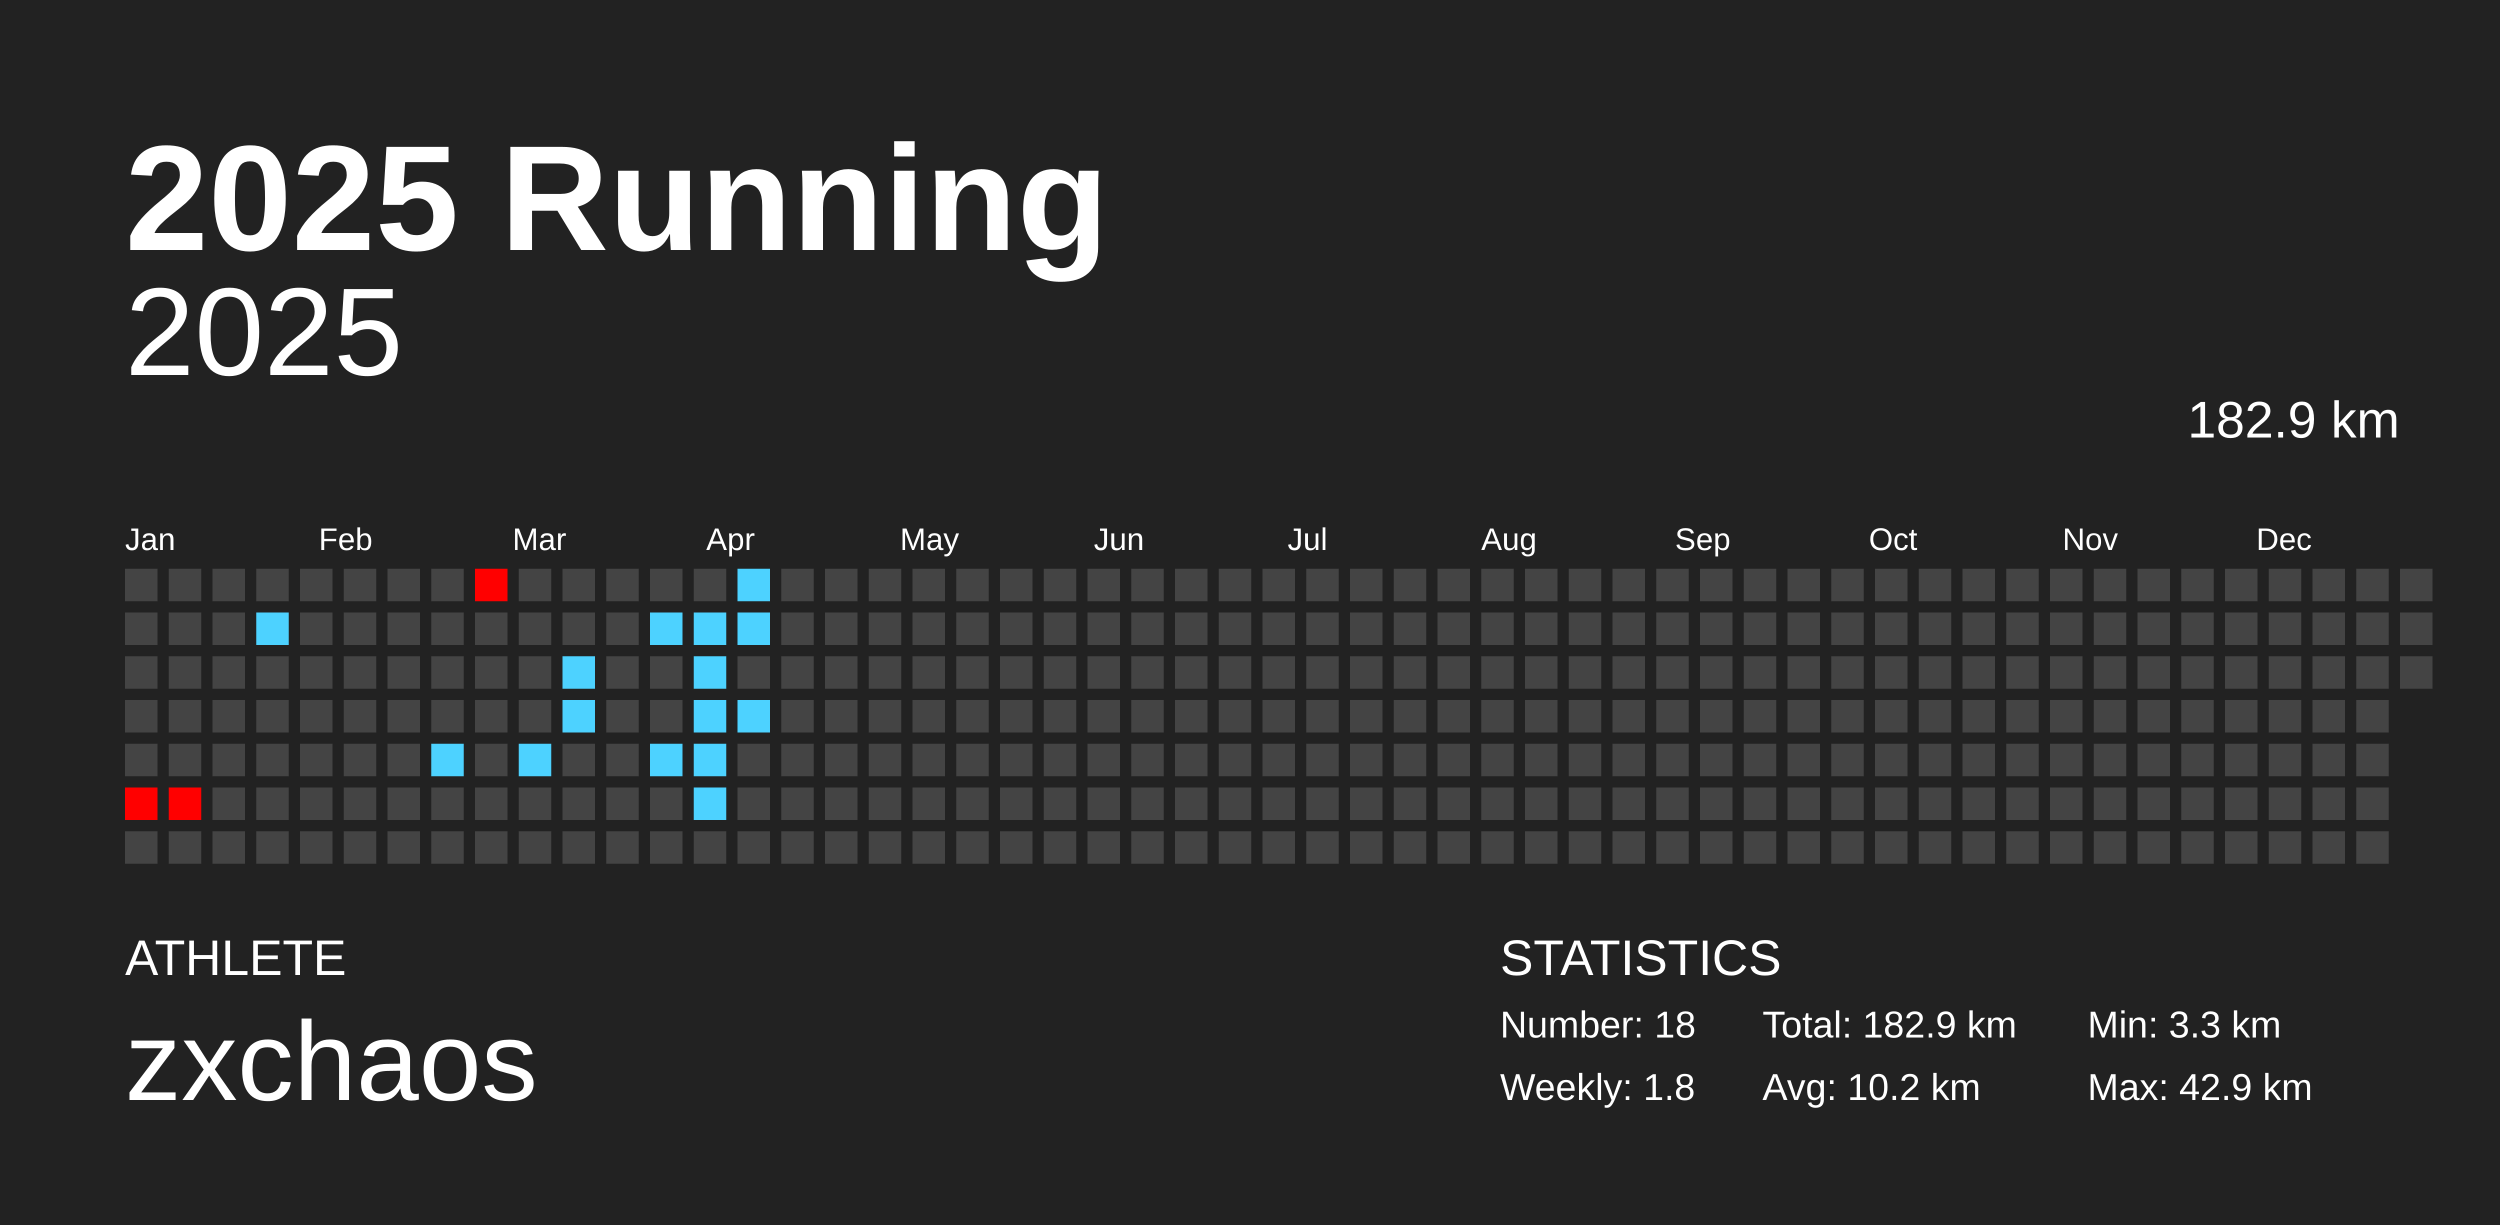
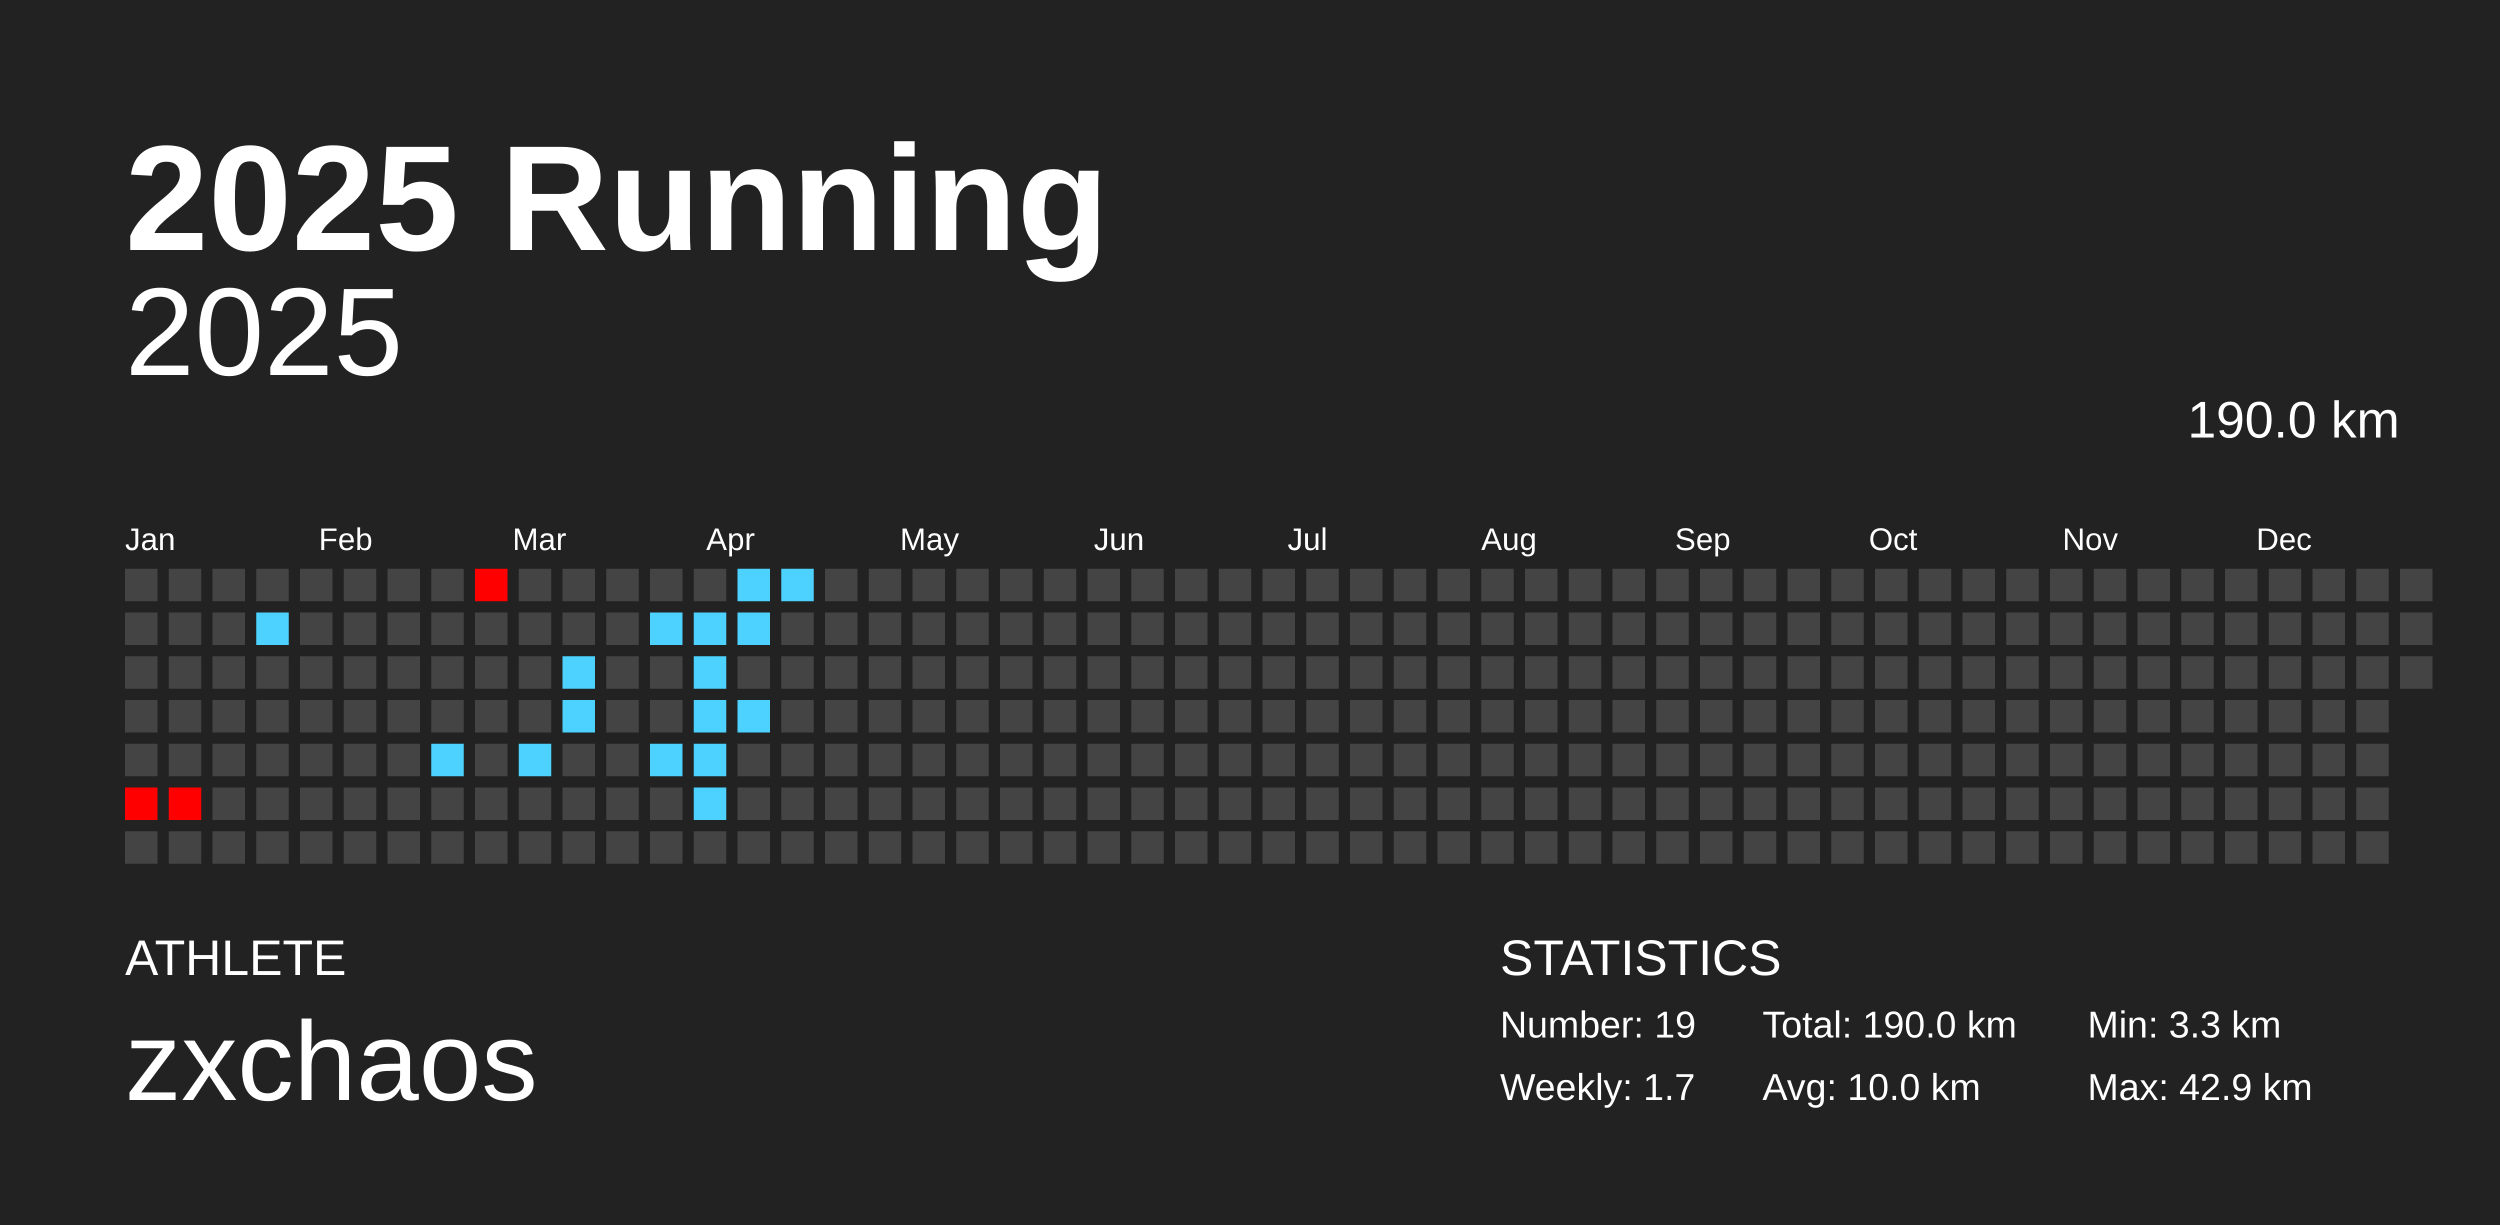
<svg xmlns="http://www.w3.org/2000/svg" baseProfile="full" height="98mm" version="1.1" viewBox="0,0,200,98" width="200mm">
  <defs />
  <rect fill="#222222" height="98" width="200" x="0" y="0" />
  <text fill="#FFFFFF" style="font-size:12px; font-family:Arial; font-weight:bold;" x="10" y="20">2025 Running</text>
  <text fill="#FFFFFF" style="font-size:4px; font-family:Arial" x="10" y="78">ATHLETE</text>
  <text fill="#FFFFFF" style="font-size:9px; font-family:Arial" x="10" y="88">zxchaos</text>
  <text fill="#FFFFFF" style="font-size:4px; font-family:Arial" x="120" y="78">STATISTICS</text>
-   <text fill="#FFFFFF" style="font-size:3px; font-family:Arial" x="120" y="83">Number: 18</text>
-   <text fill="#FFFFFF" style="font-size:3px; font-family:Arial" x="120" y="88">Weekly: 1.8</text>
-   <text fill="#FFFFFF" style="font-size:3px; font-family:Arial" x="141" y="83">Total: 182.9 km</text>
-   <text fill="#FFFFFF" style="font-size:3px; font-family:Arial" x="141" y="88">Avg: 10.2 km</text>
+   <text fill="#FFFFFF" style="font-size:3px; font-family:Arial" x="120" y="83">Number: 19</text>
+   <text fill="#FFFFFF" style="font-size:3px; font-family:Arial" x="120" y="88">Weekly: 1.7</text>
+   <text fill="#FFFFFF" style="font-size:3px; font-family:Arial" x="141" y="83">Total: 190.0 km</text>
+   <text fill="#FFFFFF" style="font-size:3px; font-family:Arial" x="141" y="88">Avg: 10.0 km</text>
  <text fill="#FFFFFF" style="font-size:3px; font-family:Arial" x="167" y="83">Min: 3.3 km</text>
  <text fill="#FFFFFF" style="font-size:3px; font-family:Arial" x="167" y="88">Max: 42.9 km</text>
  <text alignment-baseline="hanging" fill="#FFFFFF" style="font-size:10.0px; font-family:Arial;" x="10" y="30">2025</text>
-   <text alignment-baseline="hanging" fill="#FFFFFF" style="font-size:4.125px; font-family:Arial;" x="175" y="35">182.9 km</text>
+   <text alignment-baseline="hanging" fill="#FFFFFF" style="font-size:4.125px; font-family:Arial;" x="175" y="35">190.0 km</text>
  <text fill="#FFFFFF" style="font-size:2.5px; font-family:Arial" x="10.0" y="44">Jan</text>
  <text fill="#FFFFFF" style="font-size:2.5px; font-family:Arial" x="25.5" y="44">Feb</text>
  <text fill="#FFFFFF" style="font-size:2.5px; font-family:Arial" x="41.0" y="44">Mar</text>
  <text fill="#FFFFFF" style="font-size:2.5px; font-family:Arial" x="56.5" y="44">Apr</text>
  <text fill="#FFFFFF" style="font-size:2.5px; font-family:Arial" x="72.0" y="44">May</text>
  <text fill="#FFFFFF" style="font-size:2.5px; font-family:Arial" x="87.5" y="44">Jun</text>
  <text fill="#FFFFFF" style="font-size:2.5px; font-family:Arial" x="103.0" y="44">Jul</text>
  <text fill="#FFFFFF" style="font-size:2.5px; font-family:Arial" x="118.5" y="44">Aug</text>
  <text fill="#FFFFFF" style="font-size:2.5px; font-family:Arial" x="134.0" y="44">Sep</text>
  <text fill="#FFFFFF" style="font-size:2.5px; font-family:Arial" x="149.5" y="44">Oct</text>
  <text fill="#FFFFFF" style="font-size:2.5px; font-family:Arial" x="165.0" y="44">Nov</text>
  <text fill="#FFFFFF" style="font-size:2.5px; font-family:Arial" x="180.5" y="44">Dec</text>
  <rect fill="#444444" height="2.6" width="2.6" x="10.0" y="45.5" />
  <rect fill="#444444" height="2.6" width="2.6" x="10.0" y="49.0" />
  <rect fill="#444444" height="2.6" width="2.6" x="10.0" y="52.5" />
  <rect fill="#444444" height="2.6" width="2.6" x="10.0" y="56.0" />
  <rect fill="#444444" height="2.6" width="2.6" x="10.0" y="59.5" />
  <rect fill="red" height="2.6" width="2.6" x="10.0" y="63.0" />
  <rect fill="#444444" height="2.6" width="2.6" x="10.0" y="66.5" />
  <rect fill="#444444" height="2.6" width="2.6" x="13.5" y="45.5" />
  <rect fill="#444444" height="2.6" width="2.6" x="13.5" y="49.0" />
  <rect fill="#444444" height="2.6" width="2.6" x="13.5" y="52.5" />
  <rect fill="#444444" height="2.6" width="2.6" x="13.5" y="56.0" />
  <rect fill="#444444" height="2.6" width="2.6" x="13.5" y="59.5" />
  <rect fill="red" height="2.6" width="2.6" x="13.5" y="63.0" />
  <rect fill="#444444" height="2.6" width="2.6" x="13.5" y="66.5" />
  <rect fill="#444444" height="2.6" width="2.6" x="17.0" y="45.5" />
  <rect fill="#444444" height="2.6" width="2.6" x="17.0" y="49.0" />
  <rect fill="#444444" height="2.6" width="2.6" x="17.0" y="52.5" />
  <rect fill="#444444" height="2.6" width="2.6" x="17.0" y="56.0" />
  <rect fill="#444444" height="2.6" width="2.6" x="17.0" y="59.5" />
  <rect fill="#444444" height="2.6" width="2.6" x="17.0" y="63.0" />
  <rect fill="#444444" height="2.6" width="2.6" x="17.0" y="66.5" />
  <rect fill="#444444" height="2.6" width="2.6" x="20.5" y="45.5" />
  <rect fill="#4dd2ff" height="2.6" width="2.6" x="20.5" y="49.0" />
  <rect fill="#444444" height="2.6" width="2.6" x="20.5" y="52.5" />
  <rect fill="#444444" height="2.6" width="2.6" x="20.5" y="56.0" />
  <rect fill="#444444" height="2.6" width="2.6" x="20.5" y="59.5" />
  <rect fill="#444444" height="2.6" width="2.6" x="20.5" y="63.0" />
  <rect fill="#444444" height="2.6" width="2.6" x="20.5" y="66.5" />
  <rect fill="#444444" height="2.6" width="2.6" x="24.0" y="45.5" />
  <rect fill="#444444" height="2.6" width="2.6" x="24.0" y="49.0" />
  <rect fill="#444444" height="2.6" width="2.6" x="24.0" y="52.5" />
  <rect fill="#444444" height="2.6" width="2.6" x="24.0" y="56.0" />
  <rect fill="#444444" height="2.6" width="2.6" x="24.0" y="59.5" />
  <rect fill="#444444" height="2.6" width="2.6" x="24.0" y="63.0" />
  <rect fill="#444444" height="2.6" width="2.6" x="24.0" y="66.5" />
  <rect fill="#444444" height="2.6" width="2.6" x="27.5" y="45.5" />
  <rect fill="#444444" height="2.6" width="2.6" x="27.5" y="49.0" />
  <rect fill="#444444" height="2.6" width="2.6" x="27.5" y="52.5" />
  <rect fill="#444444" height="2.6" width="2.6" x="27.5" y="56.0" />
  <rect fill="#444444" height="2.6" width="2.6" x="27.5" y="59.5" />
  <rect fill="#444444" height="2.6" width="2.6" x="27.5" y="63.0" />
  <rect fill="#444444" height="2.6" width="2.6" x="27.5" y="66.5" />
  <rect fill="#444444" height="2.6" width="2.6" x="31.0" y="45.5" />
  <rect fill="#444444" height="2.6" width="2.6" x="31.0" y="49.0" />
  <rect fill="#444444" height="2.6" width="2.6" x="31.0" y="52.5" />
  <rect fill="#444444" height="2.6" width="2.6" x="31.0" y="56.0" />
  <rect fill="#444444" height="2.6" width="2.6" x="31.0" y="59.5" />
  <rect fill="#444444" height="2.6" width="2.6" x="31.0" y="63.0" />
  <rect fill="#444444" height="2.6" width="2.6" x="31.0" y="66.5" />
  <rect fill="#444444" height="2.6" width="2.6" x="34.5" y="45.5" />
  <rect fill="#444444" height="2.6" width="2.6" x="34.5" y="49.0" />
  <rect fill="#444444" height="2.6" width="2.6" x="34.5" y="52.5" />
  <rect fill="#444444" height="2.6" width="2.6" x="34.5" y="56.0" />
  <rect fill="#4dd2ff" height="2.6" width="2.6" x="34.5" y="59.5" />
  <rect fill="#444444" height="2.6" width="2.6" x="34.5" y="63.0" />
  <rect fill="#444444" height="2.6" width="2.6" x="34.5" y="66.5" />
  <rect fill="red" height="2.6" width="2.6" x="38.0" y="45.5" />
  <rect fill="#444444" height="2.6" width="2.6" x="38.0" y="49.0" />
  <rect fill="#444444" height="2.6" width="2.6" x="38.0" y="52.5" />
  <rect fill="#444444" height="2.6" width="2.6" x="38.0" y="56.0" />
  <rect fill="#444444" height="2.6" width="2.6" x="38.0" y="59.5" />
  <rect fill="#444444" height="2.6" width="2.6" x="38.0" y="63.0" />
  <rect fill="#444444" height="2.6" width="2.6" x="38.0" y="66.5" />
  <rect fill="#444444" height="2.6" width="2.6" x="41.5" y="45.5" />
  <rect fill="#444444" height="2.6" width="2.6" x="41.5" y="49.0" />
  <rect fill="#444444" height="2.6" width="2.6" x="41.5" y="52.5" />
  <rect fill="#444444" height="2.6" width="2.6" x="41.5" y="56.0" />
  <rect fill="#4dd2ff" height="2.6" width="2.6" x="41.5" y="59.5" />
  <rect fill="#444444" height="2.6" width="2.6" x="41.5" y="63.0" />
  <rect fill="#444444" height="2.6" width="2.6" x="41.5" y="66.5" />
  <rect fill="#444444" height="2.6" width="2.6" x="45.0" y="45.5" />
  <rect fill="#444444" height="2.6" width="2.6" x="45.0" y="49.0" />
  <rect fill="#4dd2ff" height="2.6" width="2.6" x="45.0" y="52.5" />
  <rect fill="#4dd2ff" height="2.6" width="2.6" x="45.0" y="56.0" />
  <rect fill="#444444" height="2.6" width="2.6" x="45.0" y="59.5" />
  <rect fill="#444444" height="2.6" width="2.6" x="45.0" y="63.0" />
  <rect fill="#444444" height="2.6" width="2.6" x="45.0" y="66.5" />
  <rect fill="#444444" height="2.6" width="2.6" x="48.5" y="45.5" />
  <rect fill="#444444" height="2.6" width="2.6" x="48.5" y="49.0" />
  <rect fill="#444444" height="2.6" width="2.6" x="48.5" y="52.5" />
  <rect fill="#444444" height="2.6" width="2.6" x="48.5" y="56.0" />
  <rect fill="#444444" height="2.6" width="2.6" x="48.5" y="59.5" />
  <rect fill="#444444" height="2.6" width="2.6" x="48.5" y="63.0" />
  <rect fill="#444444" height="2.6" width="2.6" x="48.5" y="66.5" />
  <rect fill="#444444" height="2.6" width="2.6" x="52.0" y="45.5" />
  <rect fill="#4dd2ff" height="2.6" width="2.6" x="52.0" y="49.0" />
  <rect fill="#444444" height="2.6" width="2.6" x="52.0" y="52.5" />
  <rect fill="#444444" height="2.6" width="2.6" x="52.0" y="56.0" />
  <rect fill="#4dd2ff" height="2.6" width="2.6" x="52.0" y="59.5" />
  <rect fill="#444444" height="2.6" width="2.6" x="52.0" y="63.0" />
  <rect fill="#444444" height="2.6" width="2.6" x="52.0" y="66.5" />
  <rect fill="#444444" height="2.6" width="2.6" x="55.5" y="45.5" />
  <rect fill="#4dd2ff" height="2.6" width="2.6" x="55.5" y="49.0" />
  <rect fill="#4dd2ff" height="2.6" width="2.6" x="55.5" y="52.5" />
  <rect fill="#4dd2ff" height="2.6" width="2.6" x="55.5" y="56.0" />
  <rect fill="#4dd2ff" height="2.6" width="2.6" x="55.5" y="59.5" />
  <rect fill="#4dd2ff" height="2.6" width="2.6" x="55.5" y="63.0" />
  <rect fill="#444444" height="2.6" width="2.6" x="55.5" y="66.5" />
  <rect fill="#4dd2ff" height="2.6" width="2.6" x="59.0" y="45.5" />
  <rect fill="#4dd2ff" height="2.6" width="2.6" x="59.0" y="49.0" />
  <rect fill="#444444" height="2.6" width="2.6" x="59.0" y="52.5" />
  <rect fill="#4dd2ff" height="2.6" width="2.6" x="59.0" y="56.0" />
  <rect fill="#444444" height="2.6" width="2.6" x="59.0" y="59.5" />
  <rect fill="#444444" height="2.6" width="2.6" x="59.0" y="63.0" />
  <rect fill="#444444" height="2.6" width="2.6" x="59.0" y="66.5" />
-   <rect fill="#444444" height="2.6" width="2.6" x="62.5" y="45.5" />
+   <rect fill="#4dd2ff" height="2.6" width="2.6" x="62.5" y="45.5" />
  <rect fill="#444444" height="2.6" width="2.6" x="62.5" y="49.0" />
  <rect fill="#444444" height="2.6" width="2.6" x="62.5" y="52.5" />
  <rect fill="#444444" height="2.6" width="2.6" x="62.5" y="56.0" />
  <rect fill="#444444" height="2.6" width="2.6" x="62.5" y="59.5" />
  <rect fill="#444444" height="2.6" width="2.6" x="62.5" y="63.0" />
  <rect fill="#444444" height="2.6" width="2.6" x="62.5" y="66.5" />
  <rect fill="#444444" height="2.6" width="2.6" x="66.0" y="45.5" />
  <rect fill="#444444" height="2.6" width="2.6" x="66.0" y="49.0" />
  <rect fill="#444444" height="2.6" width="2.6" x="66.0" y="52.5" />
  <rect fill="#444444" height="2.6" width="2.6" x="66.0" y="56.0" />
  <rect fill="#444444" height="2.6" width="2.6" x="66.0" y="59.5" />
  <rect fill="#444444" height="2.6" width="2.6" x="66.0" y="63.0" />
  <rect fill="#444444" height="2.6" width="2.6" x="66.0" y="66.5" />
  <rect fill="#444444" height="2.6" width="2.6" x="69.5" y="45.5" />
  <rect fill="#444444" height="2.6" width="2.6" x="69.5" y="49.0" />
  <rect fill="#444444" height="2.6" width="2.6" x="69.5" y="52.5" />
  <rect fill="#444444" height="2.6" width="2.6" x="69.5" y="56.0" />
  <rect fill="#444444" height="2.6" width="2.6" x="69.5" y="59.5" />
  <rect fill="#444444" height="2.6" width="2.6" x="69.5" y="63.0" />
  <rect fill="#444444" height="2.6" width="2.6" x="69.5" y="66.5" />
  <rect fill="#444444" height="2.6" width="2.6" x="73.0" y="45.5" />
  <rect fill="#444444" height="2.6" width="2.6" x="73.0" y="49.0" />
  <rect fill="#444444" height="2.6" width="2.6" x="73.0" y="52.5" />
  <rect fill="#444444" height="2.6" width="2.6" x="73.0" y="56.0" />
  <rect fill="#444444" height="2.6" width="2.6" x="73.0" y="59.5" />
  <rect fill="#444444" height="2.6" width="2.6" x="73.0" y="63.0" />
  <rect fill="#444444" height="2.6" width="2.6" x="73.0" y="66.5" />
  <rect fill="#444444" height="2.6" width="2.6" x="76.5" y="45.5" />
  <rect fill="#444444" height="2.6" width="2.6" x="76.5" y="49.0" />
  <rect fill="#444444" height="2.6" width="2.6" x="76.5" y="52.5" />
  <rect fill="#444444" height="2.6" width="2.6" x="76.5" y="56.0" />
  <rect fill="#444444" height="2.6" width="2.6" x="76.5" y="59.5" />
  <rect fill="#444444" height="2.6" width="2.6" x="76.5" y="63.0" />
  <rect fill="#444444" height="2.6" width="2.6" x="76.5" y="66.5" />
  <rect fill="#444444" height="2.6" width="2.6" x="80.0" y="45.5" />
  <rect fill="#444444" height="2.6" width="2.6" x="80.0" y="49.0" />
  <rect fill="#444444" height="2.6" width="2.6" x="80.0" y="52.5" />
  <rect fill="#444444" height="2.6" width="2.6" x="80.0" y="56.0" />
  <rect fill="#444444" height="2.6" width="2.6" x="80.0" y="59.5" />
  <rect fill="#444444" height="2.6" width="2.6" x="80.0" y="63.0" />
  <rect fill="#444444" height="2.6" width="2.6" x="80.0" y="66.5" />
  <rect fill="#444444" height="2.6" width="2.6" x="83.5" y="45.5" />
  <rect fill="#444444" height="2.6" width="2.6" x="83.5" y="49.0" />
  <rect fill="#444444" height="2.6" width="2.6" x="83.5" y="52.5" />
  <rect fill="#444444" height="2.6" width="2.6" x="83.5" y="56.0" />
  <rect fill="#444444" height="2.6" width="2.6" x="83.5" y="59.5" />
  <rect fill="#444444" height="2.6" width="2.6" x="83.5" y="63.0" />
  <rect fill="#444444" height="2.6" width="2.6" x="83.5" y="66.5" />
  <rect fill="#444444" height="2.6" width="2.6" x="87.0" y="45.5" />
  <rect fill="#444444" height="2.6" width="2.6" x="87.0" y="49.0" />
  <rect fill="#444444" height="2.6" width="2.6" x="87.0" y="52.5" />
  <rect fill="#444444" height="2.6" width="2.6" x="87.0" y="56.0" />
  <rect fill="#444444" height="2.6" width="2.6" x="87.0" y="59.5" />
  <rect fill="#444444" height="2.6" width="2.6" x="87.0" y="63.0" />
  <rect fill="#444444" height="2.6" width="2.6" x="87.0" y="66.5" />
  <rect fill="#444444" height="2.6" width="2.6" x="90.5" y="45.5" />
  <rect fill="#444444" height="2.6" width="2.6" x="90.5" y="49.0" />
  <rect fill="#444444" height="2.6" width="2.6" x="90.5" y="52.5" />
  <rect fill="#444444" height="2.6" width="2.6" x="90.5" y="56.0" />
  <rect fill="#444444" height="2.6" width="2.6" x="90.5" y="59.5" />
  <rect fill="#444444" height="2.6" width="2.6" x="90.5" y="63.0" />
  <rect fill="#444444" height="2.6" width="2.6" x="90.5" y="66.5" />
  <rect fill="#444444" height="2.6" width="2.6" x="94.0" y="45.5" />
  <rect fill="#444444" height="2.6" width="2.6" x="94.0" y="49.0" />
  <rect fill="#444444" height="2.6" width="2.6" x="94.0" y="52.5" />
  <rect fill="#444444" height="2.6" width="2.6" x="94.0" y="56.0" />
  <rect fill="#444444" height="2.6" width="2.6" x="94.0" y="59.5" />
  <rect fill="#444444" height="2.6" width="2.6" x="94.0" y="63.0" />
  <rect fill="#444444" height="2.6" width="2.6" x="94.0" y="66.5" />
  <rect fill="#444444" height="2.6" width="2.6" x="97.5" y="45.5" />
  <rect fill="#444444" height="2.6" width="2.6" x="97.5" y="49.0" />
  <rect fill="#444444" height="2.6" width="2.6" x="97.5" y="52.5" />
  <rect fill="#444444" height="2.6" width="2.6" x="97.5" y="56.0" />
  <rect fill="#444444" height="2.6" width="2.6" x="97.5" y="59.5" />
  <rect fill="#444444" height="2.6" width="2.6" x="97.5" y="63.0" />
  <rect fill="#444444" height="2.6" width="2.6" x="97.5" y="66.5" />
  <rect fill="#444444" height="2.6" width="2.6" x="101.0" y="45.5" />
  <rect fill="#444444" height="2.6" width="2.6" x="101.0" y="49.0" />
  <rect fill="#444444" height="2.6" width="2.6" x="101.0" y="52.5" />
  <rect fill="#444444" height="2.6" width="2.6" x="101.0" y="56.0" />
  <rect fill="#444444" height="2.6" width="2.6" x="101.0" y="59.5" />
  <rect fill="#444444" height="2.6" width="2.6" x="101.0" y="63.0" />
  <rect fill="#444444" height="2.6" width="2.6" x="101.0" y="66.5" />
  <rect fill="#444444" height="2.6" width="2.6" x="104.5" y="45.5" />
  <rect fill="#444444" height="2.6" width="2.6" x="104.5" y="49.0" />
  <rect fill="#444444" height="2.6" width="2.6" x="104.5" y="52.5" />
  <rect fill="#444444" height="2.6" width="2.6" x="104.5" y="56.0" />
  <rect fill="#444444" height="2.6" width="2.6" x="104.5" y="59.5" />
  <rect fill="#444444" height="2.6" width="2.6" x="104.5" y="63.0" />
  <rect fill="#444444" height="2.6" width="2.6" x="104.5" y="66.5" />
  <rect fill="#444444" height="2.6" width="2.6" x="108.0" y="45.5" />
  <rect fill="#444444" height="2.6" width="2.6" x="108.0" y="49.0" />
  <rect fill="#444444" height="2.6" width="2.6" x="108.0" y="52.5" />
  <rect fill="#444444" height="2.6" width="2.6" x="108.0" y="56.0" />
  <rect fill="#444444" height="2.6" width="2.6" x="108.0" y="59.5" />
  <rect fill="#444444" height="2.6" width="2.6" x="108.0" y="63.0" />
  <rect fill="#444444" height="2.6" width="2.6" x="108.0" y="66.5" />
  <rect fill="#444444" height="2.6" width="2.6" x="111.5" y="45.5" />
  <rect fill="#444444" height="2.6" width="2.6" x="111.5" y="49.0" />
  <rect fill="#444444" height="2.6" width="2.6" x="111.5" y="52.5" />
  <rect fill="#444444" height="2.6" width="2.6" x="111.5" y="56.0" />
  <rect fill="#444444" height="2.6" width="2.6" x="111.5" y="59.5" />
  <rect fill="#444444" height="2.6" width="2.6" x="111.5" y="63.0" />
  <rect fill="#444444" height="2.6" width="2.6" x="111.5" y="66.5" />
  <rect fill="#444444" height="2.6" width="2.6" x="115.0" y="45.5" />
  <rect fill="#444444" height="2.6" width="2.6" x="115.0" y="49.0" />
  <rect fill="#444444" height="2.6" width="2.6" x="115.0" y="52.5" />
  <rect fill="#444444" height="2.6" width="2.6" x="115.0" y="56.0" />
  <rect fill="#444444" height="2.6" width="2.6" x="115.0" y="59.5" />
  <rect fill="#444444" height="2.6" width="2.6" x="115.0" y="63.0" />
  <rect fill="#444444" height="2.6" width="2.6" x="115.0" y="66.5" />
  <rect fill="#444444" height="2.6" width="2.6" x="118.5" y="45.5" />
  <rect fill="#444444" height="2.6" width="2.6" x="118.5" y="49.0" />
  <rect fill="#444444" height="2.6" width="2.6" x="118.5" y="52.5" />
  <rect fill="#444444" height="2.6" width="2.6" x="118.5" y="56.0" />
  <rect fill="#444444" height="2.6" width="2.6" x="118.5" y="59.5" />
  <rect fill="#444444" height="2.6" width="2.6" x="118.5" y="63.0" />
  <rect fill="#444444" height="2.6" width="2.6" x="118.5" y="66.5" />
  <rect fill="#444444" height="2.6" width="2.6" x="122.0" y="45.5" />
  <rect fill="#444444" height="2.6" width="2.6" x="122.0" y="49.0" />
  <rect fill="#444444" height="2.6" width="2.6" x="122.0" y="52.5" />
  <rect fill="#444444" height="2.6" width="2.6" x="122.0" y="56.0" />
  <rect fill="#444444" height="2.6" width="2.6" x="122.0" y="59.5" />
  <rect fill="#444444" height="2.6" width="2.6" x="122.0" y="63.0" />
  <rect fill="#444444" height="2.6" width="2.6" x="122.0" y="66.5" />
  <rect fill="#444444" height="2.6" width="2.6" x="125.5" y="45.5" />
  <rect fill="#444444" height="2.6" width="2.6" x="125.5" y="49.0" />
  <rect fill="#444444" height="2.6" width="2.6" x="125.5" y="52.5" />
  <rect fill="#444444" height="2.6" width="2.6" x="125.5" y="56.0" />
  <rect fill="#444444" height="2.6" width="2.6" x="125.5" y="59.5" />
  <rect fill="#444444" height="2.6" width="2.6" x="125.5" y="63.0" />
  <rect fill="#444444" height="2.6" width="2.6" x="125.5" y="66.5" />
  <rect fill="#444444" height="2.6" width="2.6" x="129.0" y="45.5" />
  <rect fill="#444444" height="2.6" width="2.6" x="129.0" y="49.0" />
  <rect fill="#444444" height="2.6" width="2.6" x="129.0" y="52.5" />
  <rect fill="#444444" height="2.6" width="2.6" x="129.0" y="56.0" />
  <rect fill="#444444" height="2.6" width="2.6" x="129.0" y="59.5" />
  <rect fill="#444444" height="2.6" width="2.6" x="129.0" y="63.0" />
  <rect fill="#444444" height="2.6" width="2.6" x="129.0" y="66.5" />
  <rect fill="#444444" height="2.6" width="2.6" x="132.5" y="45.5" />
  <rect fill="#444444" height="2.6" width="2.6" x="132.5" y="49.0" />
  <rect fill="#444444" height="2.6" width="2.6" x="132.5" y="52.5" />
  <rect fill="#444444" height="2.6" width="2.6" x="132.5" y="56.0" />
  <rect fill="#444444" height="2.6" width="2.6" x="132.5" y="59.5" />
  <rect fill="#444444" height="2.6" width="2.6" x="132.5" y="63.0" />
  <rect fill="#444444" height="2.6" width="2.6" x="132.5" y="66.5" />
  <rect fill="#444444" height="2.6" width="2.6" x="136.0" y="45.5" />
  <rect fill="#444444" height="2.6" width="2.6" x="136.0" y="49.0" />
  <rect fill="#444444" height="2.6" width="2.6" x="136.0" y="52.5" />
  <rect fill="#444444" height="2.6" width="2.6" x="136.0" y="56.0" />
  <rect fill="#444444" height="2.6" width="2.6" x="136.0" y="59.5" />
  <rect fill="#444444" height="2.6" width="2.6" x="136.0" y="63.0" />
  <rect fill="#444444" height="2.6" width="2.6" x="136.0" y="66.5" />
  <rect fill="#444444" height="2.6" width="2.6" x="139.5" y="45.5" />
  <rect fill="#444444" height="2.6" width="2.6" x="139.5" y="49.0" />
  <rect fill="#444444" height="2.6" width="2.6" x="139.5" y="52.5" />
  <rect fill="#444444" height="2.6" width="2.6" x="139.5" y="56.0" />
  <rect fill="#444444" height="2.6" width="2.6" x="139.5" y="59.5" />
  <rect fill="#444444" height="2.6" width="2.6" x="139.5" y="63.0" />
  <rect fill="#444444" height="2.6" width="2.6" x="139.5" y="66.5" />
  <rect fill="#444444" height="2.6" width="2.6" x="143.0" y="45.5" />
  <rect fill="#444444" height="2.6" width="2.6" x="143.0" y="49.0" />
  <rect fill="#444444" height="2.6" width="2.6" x="143.0" y="52.5" />
  <rect fill="#444444" height="2.6" width="2.6" x="143.0" y="56.0" />
  <rect fill="#444444" height="2.6" width="2.6" x="143.0" y="59.5" />
  <rect fill="#444444" height="2.6" width="2.6" x="143.0" y="63.0" />
  <rect fill="#444444" height="2.6" width="2.6" x="143.0" y="66.5" />
  <rect fill="#444444" height="2.6" width="2.6" x="146.5" y="45.5" />
  <rect fill="#444444" height="2.6" width="2.6" x="146.5" y="49.0" />
  <rect fill="#444444" height="2.6" width="2.6" x="146.5" y="52.5" />
  <rect fill="#444444" height="2.6" width="2.6" x="146.5" y="56.0" />
  <rect fill="#444444" height="2.6" width="2.6" x="146.5" y="59.5" />
  <rect fill="#444444" height="2.6" width="2.6" x="146.5" y="63.0" />
  <rect fill="#444444" height="2.6" width="2.6" x="146.5" y="66.5" />
  <rect fill="#444444" height="2.6" width="2.6" x="150.0" y="45.5" />
  <rect fill="#444444" height="2.6" width="2.6" x="150.0" y="49.0" />
  <rect fill="#444444" height="2.6" width="2.6" x="150.0" y="52.5" />
  <rect fill="#444444" height="2.6" width="2.6" x="150.0" y="56.0" />
  <rect fill="#444444" height="2.6" width="2.6" x="150.0" y="59.5" />
  <rect fill="#444444" height="2.6" width="2.6" x="150.0" y="63.0" />
  <rect fill="#444444" height="2.6" width="2.6" x="150.0" y="66.5" />
  <rect fill="#444444" height="2.6" width="2.6" x="153.5" y="45.5" />
  <rect fill="#444444" height="2.6" width="2.6" x="153.5" y="49.0" />
  <rect fill="#444444" height="2.6" width="2.6" x="153.5" y="52.5" />
  <rect fill="#444444" height="2.6" width="2.6" x="153.5" y="56.0" />
  <rect fill="#444444" height="2.6" width="2.6" x="153.5" y="59.5" />
  <rect fill="#444444" height="2.6" width="2.6" x="153.5" y="63.0" />
  <rect fill="#444444" height="2.6" width="2.6" x="153.5" y="66.5" />
  <rect fill="#444444" height="2.6" width="2.6" x="157.0" y="45.5" />
  <rect fill="#444444" height="2.6" width="2.6" x="157.0" y="49.0" />
  <rect fill="#444444" height="2.6" width="2.6" x="157.0" y="52.5" />
  <rect fill="#444444" height="2.6" width="2.6" x="157.0" y="56.0" />
  <rect fill="#444444" height="2.6" width="2.6" x="157.0" y="59.5" />
  <rect fill="#444444" height="2.6" width="2.6" x="157.0" y="63.0" />
  <rect fill="#444444" height="2.6" width="2.6" x="157.0" y="66.5" />
  <rect fill="#444444" height="2.6" width="2.6" x="160.5" y="45.5" />
  <rect fill="#444444" height="2.6" width="2.6" x="160.5" y="49.0" />
  <rect fill="#444444" height="2.6" width="2.6" x="160.5" y="52.5" />
  <rect fill="#444444" height="2.6" width="2.6" x="160.5" y="56.0" />
  <rect fill="#444444" height="2.6" width="2.6" x="160.5" y="59.5" />
  <rect fill="#444444" height="2.6" width="2.6" x="160.5" y="63.0" />
  <rect fill="#444444" height="2.6" width="2.6" x="160.5" y="66.5" />
  <rect fill="#444444" height="2.6" width="2.6" x="164.0" y="45.5" />
  <rect fill="#444444" height="2.6" width="2.6" x="164.0" y="49.0" />
  <rect fill="#444444" height="2.6" width="2.6" x="164.0" y="52.5" />
  <rect fill="#444444" height="2.6" width="2.6" x="164.0" y="56.0" />
  <rect fill="#444444" height="2.6" width="2.6" x="164.0" y="59.5" />
  <rect fill="#444444" height="2.6" width="2.6" x="164.0" y="63.0" />
  <rect fill="#444444" height="2.6" width="2.6" x="164.0" y="66.5" />
  <rect fill="#444444" height="2.6" width="2.6" x="167.5" y="45.5" />
  <rect fill="#444444" height="2.6" width="2.6" x="167.5" y="49.0" />
  <rect fill="#444444" height="2.6" width="2.6" x="167.5" y="52.5" />
  <rect fill="#444444" height="2.6" width="2.6" x="167.5" y="56.0" />
  <rect fill="#444444" height="2.6" width="2.6" x="167.5" y="59.5" />
  <rect fill="#444444" height="2.6" width="2.6" x="167.5" y="63.0" />
  <rect fill="#444444" height="2.6" width="2.6" x="167.5" y="66.5" />
  <rect fill="#444444" height="2.6" width="2.6" x="171.0" y="45.5" />
  <rect fill="#444444" height="2.6" width="2.6" x="171.0" y="49.0" />
  <rect fill="#444444" height="2.6" width="2.6" x="171.0" y="52.5" />
  <rect fill="#444444" height="2.6" width="2.6" x="171.0" y="56.0" />
  <rect fill="#444444" height="2.6" width="2.6" x="171.0" y="59.5" />
  <rect fill="#444444" height="2.6" width="2.6" x="171.0" y="63.0" />
  <rect fill="#444444" height="2.6" width="2.6" x="171.0" y="66.5" />
  <rect fill="#444444" height="2.6" width="2.6" x="174.5" y="45.5" />
  <rect fill="#444444" height="2.6" width="2.6" x="174.5" y="49.0" />
  <rect fill="#444444" height="2.6" width="2.6" x="174.5" y="52.5" />
  <rect fill="#444444" height="2.6" width="2.6" x="174.5" y="56.0" />
  <rect fill="#444444" height="2.6" width="2.6" x="174.5" y="59.5" />
  <rect fill="#444444" height="2.6" width="2.6" x="174.5" y="63.0" />
  <rect fill="#444444" height="2.6" width="2.6" x="174.5" y="66.5" />
  <rect fill="#444444" height="2.6" width="2.6" x="178.0" y="45.5" />
  <rect fill="#444444" height="2.6" width="2.6" x="178.0" y="49.0" />
  <rect fill="#444444" height="2.6" width="2.6" x="178.0" y="52.5" />
  <rect fill="#444444" height="2.6" width="2.6" x="178.0" y="56.0" />
  <rect fill="#444444" height="2.6" width="2.6" x="178.0" y="59.5" />
  <rect fill="#444444" height="2.6" width="2.6" x="178.0" y="63.0" />
  <rect fill="#444444" height="2.6" width="2.6" x="178.0" y="66.5" />
  <rect fill="#444444" height="2.6" width="2.6" x="181.5" y="45.5" />
  <rect fill="#444444" height="2.6" width="2.6" x="181.5" y="49.0" />
  <rect fill="#444444" height="2.6" width="2.6" x="181.5" y="52.5" />
  <rect fill="#444444" height="2.6" width="2.6" x="181.5" y="56.0" />
  <rect fill="#444444" height="2.6" width="2.6" x="181.5" y="59.5" />
  <rect fill="#444444" height="2.6" width="2.6" x="181.5" y="63.0" />
  <rect fill="#444444" height="2.6" width="2.6" x="181.5" y="66.5" />
  <rect fill="#444444" height="2.6" width="2.6" x="185.0" y="45.5" />
  <rect fill="#444444" height="2.6" width="2.6" x="185.0" y="49.0" />
  <rect fill="#444444" height="2.6" width="2.6" x="185.0" y="52.5" />
  <rect fill="#444444" height="2.6" width="2.6" x="185.0" y="56.0" />
  <rect fill="#444444" height="2.6" width="2.6" x="185.0" y="59.5" />
  <rect fill="#444444" height="2.6" width="2.6" x="185.0" y="63.0" />
  <rect fill="#444444" height="2.6" width="2.6" x="185.0" y="66.5" />
  <rect fill="#444444" height="2.6" width="2.6" x="188.5" y="45.5" />
  <rect fill="#444444" height="2.6" width="2.6" x="188.5" y="49.0" />
  <rect fill="#444444" height="2.6" width="2.6" x="188.5" y="52.5" />
  <rect fill="#444444" height="2.6" width="2.6" x="188.5" y="56.0" />
  <rect fill="#444444" height="2.6" width="2.6" x="188.5" y="59.5" />
  <rect fill="#444444" height="2.6" width="2.6" x="188.5" y="63.0" />
  <rect fill="#444444" height="2.6" width="2.6" x="188.5" y="66.5" />
  <rect fill="#444444" height="2.6" width="2.6" x="192.0" y="45.5" />
  <rect fill="#444444" height="2.6" width="2.6" x="192.0" y="49.0" />
  <rect fill="#444444" height="2.6" width="2.6" x="192.0" y="52.5" />
</svg>
